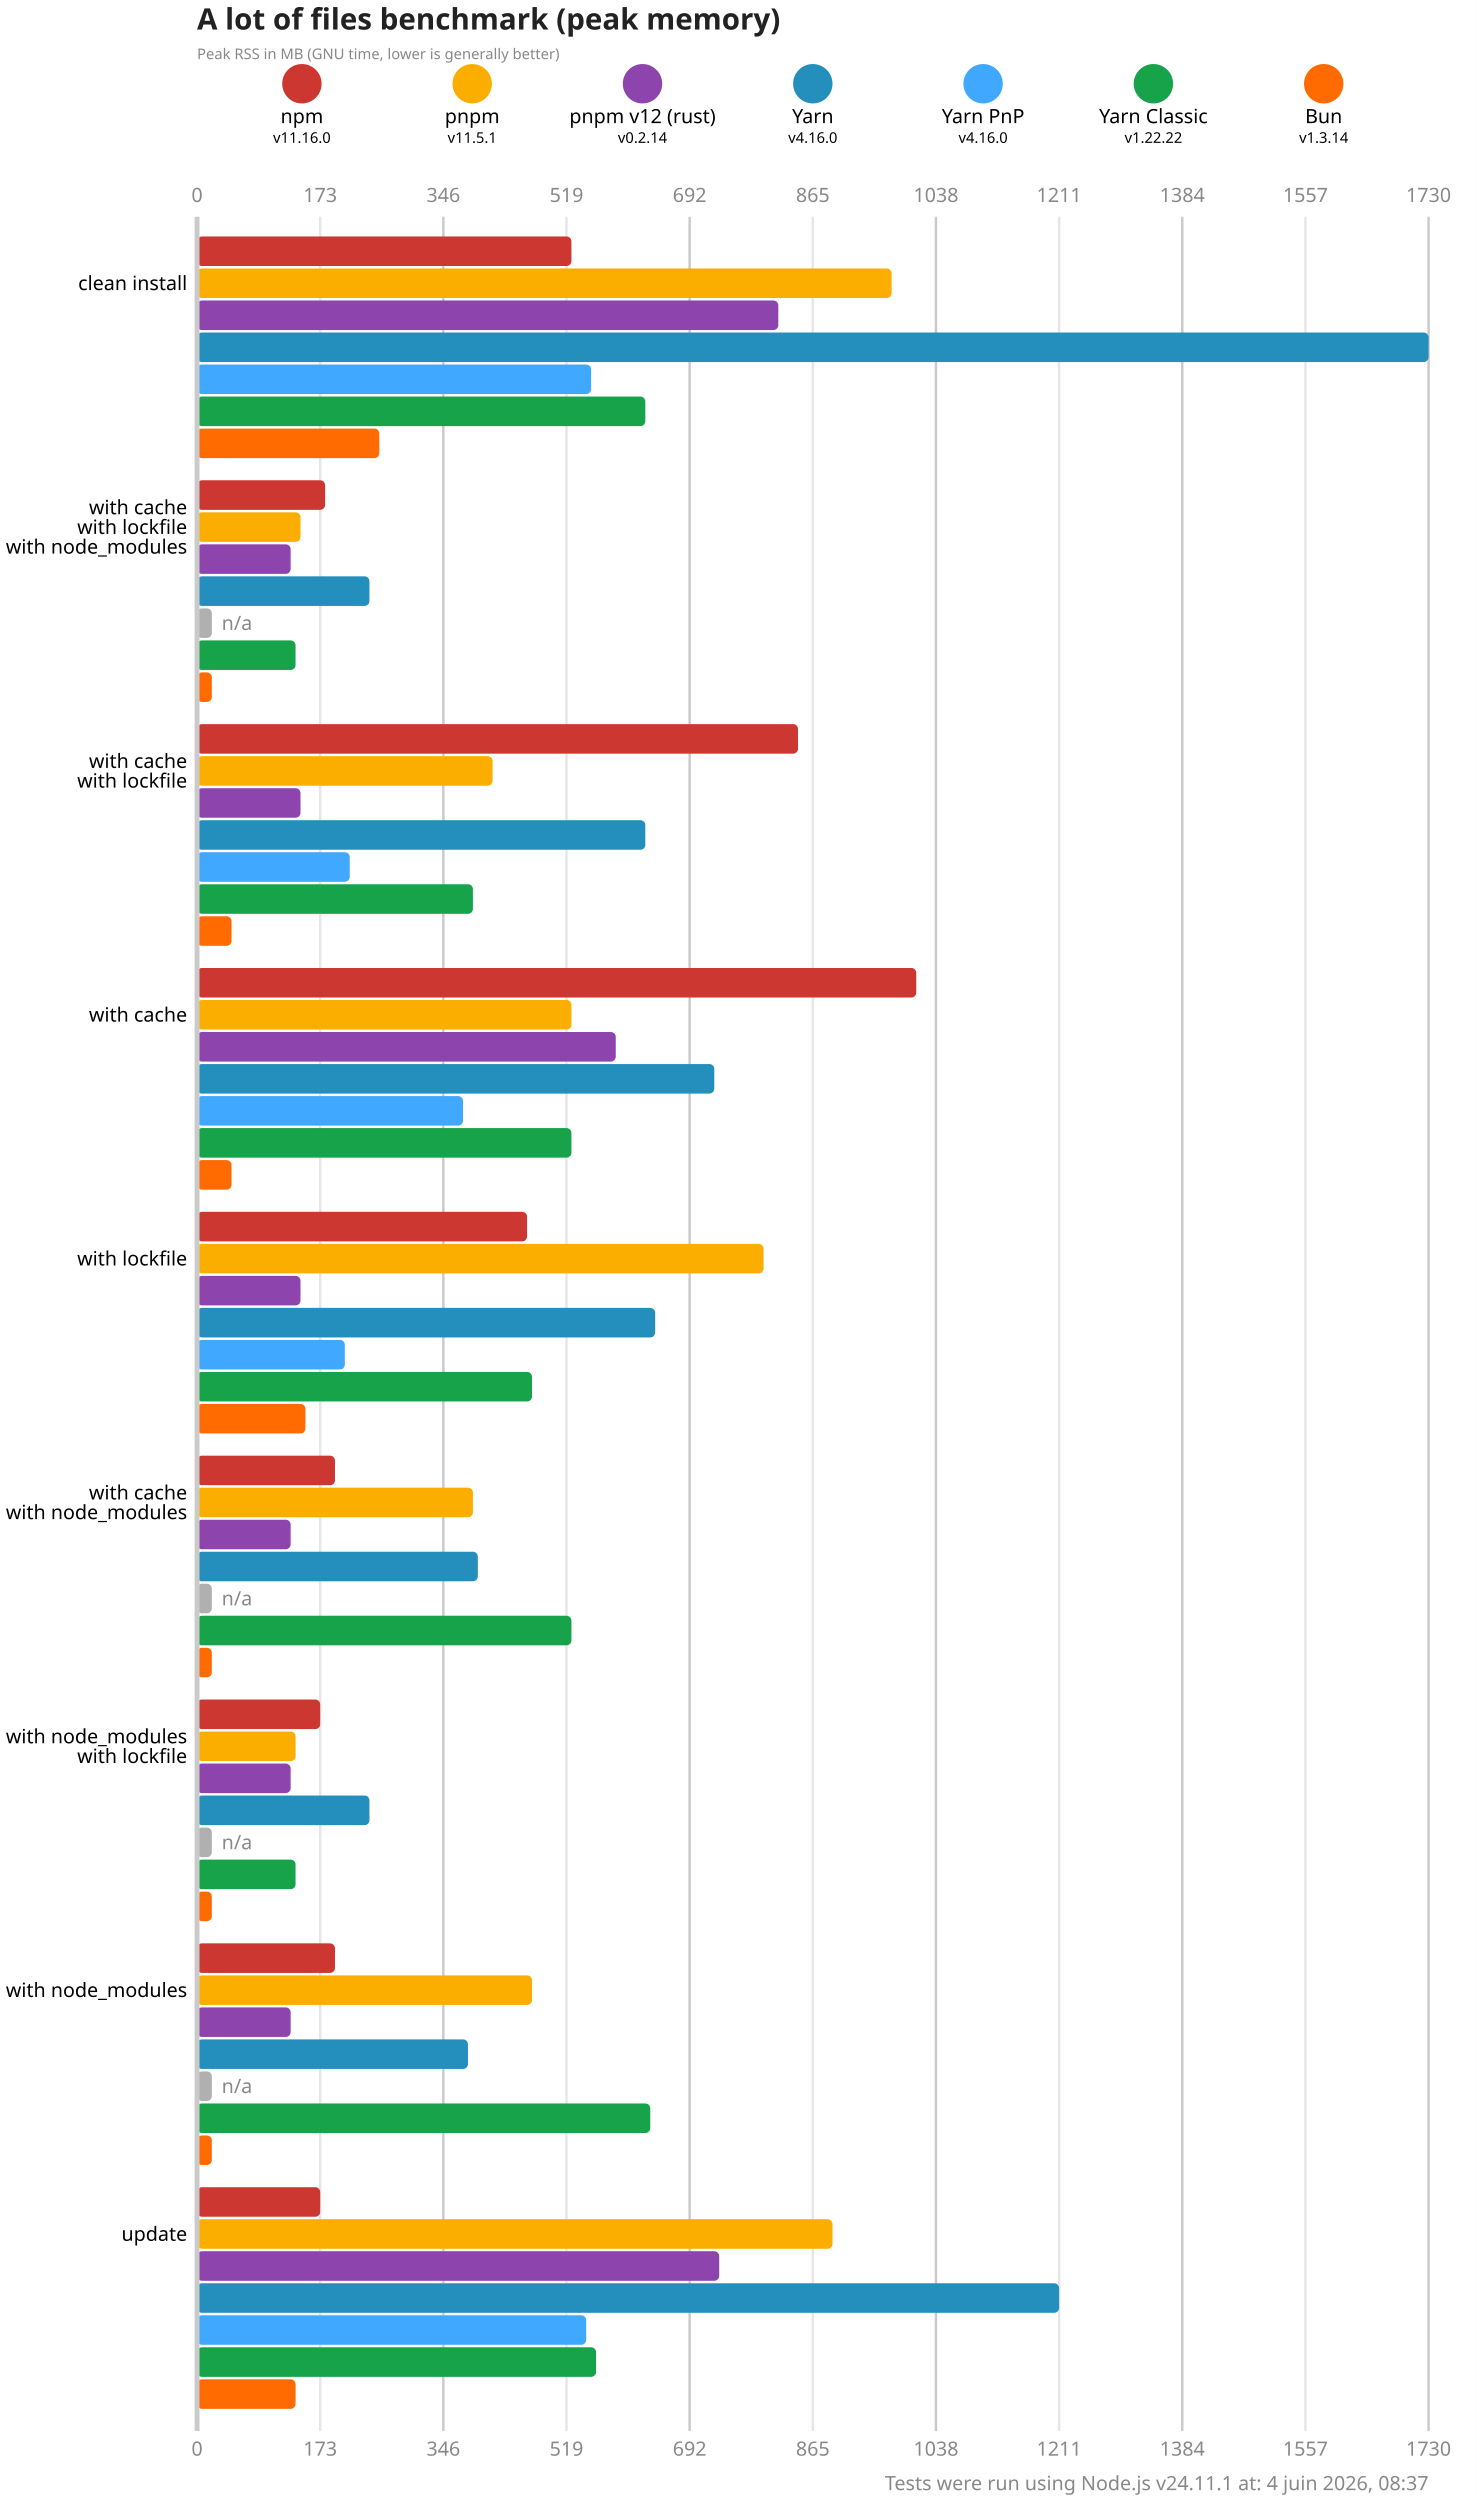
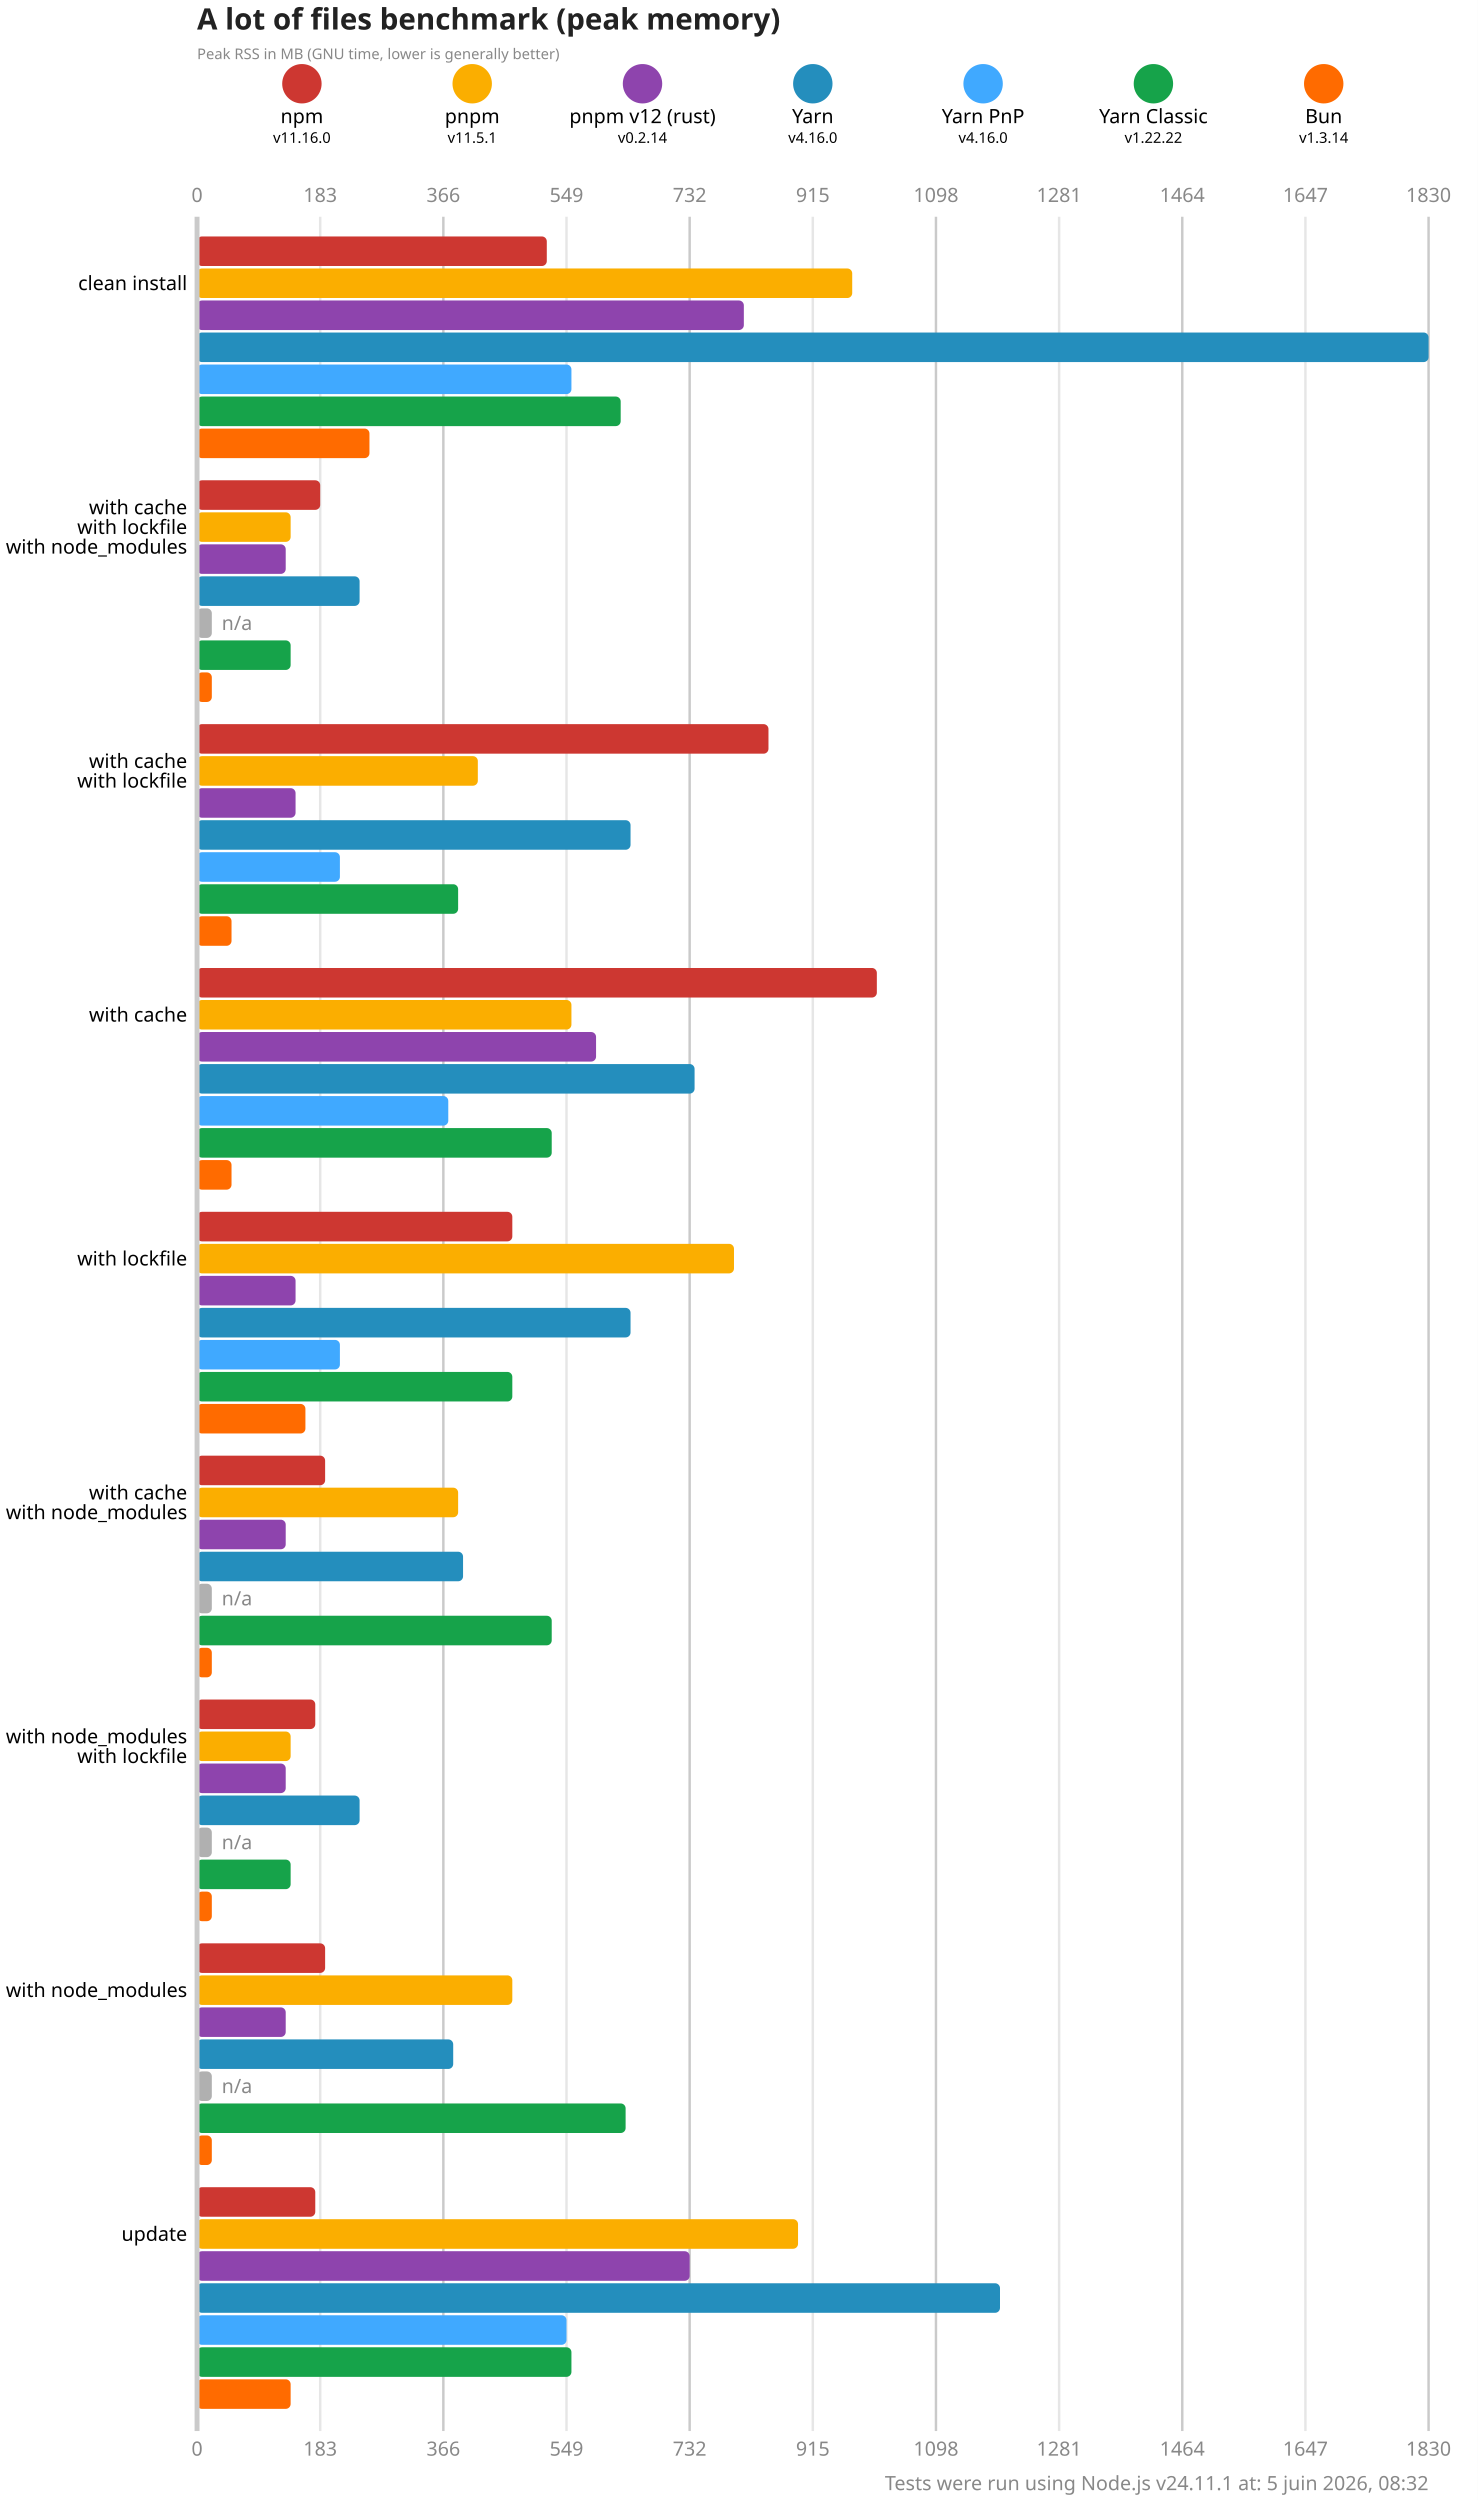
<svg xmlns="http://www.w3.org/2000/svg" version="1.1" viewBox="0 0 300 507.5">
  <style>
    .font { font-family: sans-serif; }
    .s3 { font-size: 3px; }
    .s4 { font-size: 4px; }
    .s5 { font-size: 5px; }
    .s6 { font-size: 6px; }
    .title { fill: #222; font-weight: 600; }
    .line { stroke: #cacaca; }
    .lineMinor { stroke: #e6e6e6; }
    .width { stroke-width: 0.5; }
    .text { fill: #888; }
  </style>
  <rect x="0" y="0" width="300" height="507.5" fill="#fff" />
  <text x="40" y="6" class="font s6 title">A lot of files benchmark (peak memory)</text>
  <text x="40" y="12" class="font s3 text">Peak RSS in MB (GNU time, lower is generally better)</text>
  <circle cx="61.286" cy="17" r="4" fill="#cd3731" />
  <text x="61.286" y="25" class="font s4" text-anchor="middle">npm</text>
  <text x="61.286" y="29" class="font s3" text-anchor="middle">v11.16.0</text>
  <circle cx="95.857" cy="17" r="4" fill="#fbae00" />
  <text x="95.857" y="25" class="font s4" text-anchor="middle">pnpm</text>
  <text x="95.857" y="29" class="font s3" text-anchor="middle">v11.5.1</text>
  <circle cx="130.429" cy="17" r="4" fill="#8e44ad" />
  <text x="130.429" y="25" class="font s4" text-anchor="middle">pnpm v12 (rust)</text>
  <text x="130.429" y="29" class="font s3" text-anchor="middle">v0.2.14</text>
  <circle cx="165" cy="17" r="4" fill="#248ebd" />
  <text x="165" y="25" class="font s4" text-anchor="middle">Yarn</text>
  <text x="165" y="29" class="font s3" text-anchor="middle">v4.16.0</text>
  <circle cx="199.571" cy="17" r="4" fill="#40a9ff" />
  <text x="199.571" y="25" class="font s4" text-anchor="middle">Yarn PnP</text>
  <text x="199.571" y="29" class="font s3" text-anchor="middle">v4.16.0</text>
  <circle cx="234.143" cy="17" r="4" fill="#16a34a" />
  <text x="234.143" y="25" class="font s4" text-anchor="middle">Yarn Classic</text>
  <text x="234.143" y="29" class="font s3" text-anchor="middle">v1.22.22</text>
  <circle cx="268.714" cy="17" r="4" fill="#ff6b00" />
  <text x="268.714" y="25" class="font s4" text-anchor="middle">Bun</text>
  <text x="268.714" y="29" class="font s3" text-anchor="middle">v1.3.14</text>
  <text x="40" y="41" class="font s4 text" text-anchor="middle">0</text>
  <text x="40" y="498.5" class="font s4 text" text-anchor="middle">0</text>
  <line x1="65" y1="44" x2="65" y2="493.5" class="lineMinor width" />
-   <text x="65" y="41" class="font s4 text" text-anchor="middle">173</text>
-   <text x="65" y="498.5" class="font s4 text" text-anchor="middle">173</text>
+   <text x="65" y="41" class="font s4 text" text-anchor="middle">183</text>
+   <text x="65" y="498.5" class="font s4 text" text-anchor="middle">183</text>
  <line x1="90" y1="44" x2="90" y2="493.5" class="line width" />
-   <text x="90" y="41" class="font s4 text" text-anchor="middle">346</text>
-   <text x="90" y="498.5" class="font s4 text" text-anchor="middle">346</text>
+   <text x="90" y="41" class="font s4 text" text-anchor="middle">366</text>
+   <text x="90" y="498.5" class="font s4 text" text-anchor="middle">366</text>
  <line x1="115" y1="44" x2="115" y2="493.5" class="lineMinor width" />
-   <text x="115" y="41" class="font s4 text" text-anchor="middle">519</text>
-   <text x="115" y="498.5" class="font s4 text" text-anchor="middle">519</text>
+   <text x="115" y="41" class="font s4 text" text-anchor="middle">549</text>
+   <text x="115" y="498.5" class="font s4 text" text-anchor="middle">549</text>
  <line x1="140" y1="44" x2="140" y2="493.5" class="line width" />
-   <text x="140" y="41" class="font s4 text" text-anchor="middle">692</text>
-   <text x="140" y="498.5" class="font s4 text" text-anchor="middle">692</text>
+   <text x="140" y="41" class="font s4 text" text-anchor="middle">732</text>
+   <text x="140" y="498.5" class="font s4 text" text-anchor="middle">732</text>
  <line x1="165" y1="44" x2="165" y2="493.5" class="lineMinor width" />
-   <text x="165" y="41" class="font s4 text" text-anchor="middle">865</text>
-   <text x="165" y="498.5" class="font s4 text" text-anchor="middle">865</text>
+   <text x="165" y="41" class="font s4 text" text-anchor="middle">915</text>
+   <text x="165" y="498.5" class="font s4 text" text-anchor="middle">915</text>
  <line x1="190" y1="44" x2="190" y2="493.5" class="line width" />
-   <text x="190" y="41" class="font s4 text" text-anchor="middle">1038</text>
-   <text x="190" y="498.5" class="font s4 text" text-anchor="middle">1038</text>
+   <text x="190" y="41" class="font s4 text" text-anchor="middle">1098</text>
+   <text x="190" y="498.5" class="font s4 text" text-anchor="middle">1098</text>
  <line x1="215" y1="44" x2="215" y2="493.5" class="lineMinor width" />
-   <text x="215" y="41" class="font s4 text" text-anchor="middle">1211</text>
-   <text x="215" y="498.5" class="font s4 text" text-anchor="middle">1211</text>
+   <text x="215" y="41" class="font s4 text" text-anchor="middle">1281</text>
+   <text x="215" y="498.5" class="font s4 text" text-anchor="middle">1281</text>
  <line x1="240" y1="44" x2="240" y2="493.5" class="line width" />
-   <text x="240" y="41" class="font s4 text" text-anchor="middle">1384</text>
-   <text x="240" y="498.5" class="font s4 text" text-anchor="middle">1384</text>
+   <text x="240" y="41" class="font s4 text" text-anchor="middle">1464</text>
+   <text x="240" y="498.5" class="font s4 text" text-anchor="middle">1464</text>
  <line x1="265" y1="44" x2="265" y2="493.5" class="lineMinor width" />
-   <text x="265" y="41" class="font s4 text" text-anchor="middle">1557</text>
-   <text x="265" y="498.5" class="font s4 text" text-anchor="middle">1557</text>
+   <text x="265" y="41" class="font s4 text" text-anchor="middle">1647</text>
+   <text x="265" y="498.5" class="font s4 text" text-anchor="middle">1647</text>
  <line x1="290" y1="44" x2="290" y2="493.5" class="line width" />
-   <text x="290" y="41" class="font s4 text" text-anchor="middle">1730</text>
-   <text x="290" y="498.5" class="font s4 text" text-anchor="middle">1730</text>
-   <rect x="40" y="48" width="76" height="6" fill="#cd3731" rx="1" ry="1" />
-   <rect x="40" y="54.5" width="141" height="6" fill="#fbae00" rx="1" ry="1" />
-   <rect x="40" y="61" width="118" height="6" fill="#8e44ad" rx="1" ry="1" />
+   <text x="290" y="41" class="font s4 text" text-anchor="middle">1830</text>
+   <text x="290" y="498.5" class="font s4 text" text-anchor="middle">1830</text>
+   <rect x="40" y="48" width="71" height="6" fill="#cd3731" rx="1" ry="1" />
+   <rect x="40" y="54.5" width="133" height="6" fill="#fbae00" rx="1" ry="1" />
+   <rect x="40" y="61" width="111" height="6" fill="#8e44ad" rx="1" ry="1" />
  <rect x="40" y="67.5" width="250" height="6" fill="#248ebd" rx="1" ry="1" />
-   <rect x="40" y="74" width="80" height="6" fill="#40a9ff" rx="1" ry="1" />
-   <rect x="40" y="80.5" width="91" height="6" fill="#16a34a" rx="1" ry="1" />
-   <rect x="40" y="87" width="37" height="6" fill="#ff6b00" rx="1" ry="1" />
-   <rect x="40" y="97.5" width="26" height="6" fill="#cd3731" rx="1" ry="1" />
-   <rect x="40" y="104" width="21" height="6" fill="#fbae00" rx="1" ry="1" />
-   <rect x="40" y="110.5" width="19" height="6" fill="#8e44ad" rx="1" ry="1" />
-   <rect x="40" y="117" width="35" height="6" fill="#248ebd" rx="1" ry="1" />
+   <rect x="40" y="74" width="76" height="6" fill="#40a9ff" rx="1" ry="1" />
+   <rect x="40" y="80.5" width="86" height="6" fill="#16a34a" rx="1" ry="1" />
+   <rect x="40" y="87" width="35" height="6" fill="#ff6b00" rx="1" ry="1" />
+   <rect x="40" y="97.5" width="25" height="6" fill="#cd3731" rx="1" ry="1" />
+   <rect x="40" y="104" width="19" height="6" fill="#fbae00" rx="1" ry="1" />
+   <rect x="40" y="110.5" width="18" height="6" fill="#8e44ad" rx="1" ry="1" />
+   <rect x="40" y="117" width="33" height="6" fill="#248ebd" rx="1" ry="1" />
  <rect x="40" y="123.5" width="3" height="6" fill="#b0b0b0" rx="1" ry="1" />
  <text x="45" y="126.5" class="font s4 text" dominant-baseline="middle">n/a</text>
-   <rect x="40" y="130" width="20" height="6" fill="#16a34a" rx="1" ry="1" />
+   <rect x="40" y="130" width="19" height="6" fill="#16a34a" rx="1" ry="1" />
  <rect x="40" y="136.5" width="3" height="6" fill="#ff6b00" rx="1" ry="1" />
-   <rect x="40" y="147" width="122" height="6" fill="#cd3731" rx="1" ry="1" />
-   <rect x="40" y="153.5" width="60" height="6" fill="#fbae00" rx="1" ry="1" />
-   <rect x="40" y="160" width="21" height="6" fill="#8e44ad" rx="1" ry="1" />
-   <rect x="40" y="166.5" width="91" height="6" fill="#248ebd" rx="1" ry="1" />
-   <rect x="40" y="173" width="31" height="6" fill="#40a9ff" rx="1" ry="1" />
-   <rect x="40" y="179.5" width="56" height="6" fill="#16a34a" rx="1" ry="1" />
+   <rect x="40" y="147" width="116" height="6" fill="#cd3731" rx="1" ry="1" />
+   <rect x="40" y="153.5" width="57" height="6" fill="#fbae00" rx="1" ry="1" />
+   <rect x="40" y="160" width="20" height="6" fill="#8e44ad" rx="1" ry="1" />
+   <rect x="40" y="166.5" width="88" height="6" fill="#248ebd" rx="1" ry="1" />
+   <rect x="40" y="173" width="29" height="6" fill="#40a9ff" rx="1" ry="1" />
+   <rect x="40" y="179.5" width="53" height="6" fill="#16a34a" rx="1" ry="1" />
  <rect x="40" y="186" width="7" height="6" fill="#ff6b00" rx="1" ry="1" />
-   <rect x="40" y="196.5" width="146" height="6" fill="#cd3731" rx="1" ry="1" />
+   <rect x="40" y="196.5" width="138" height="6" fill="#cd3731" rx="1" ry="1" />
  <rect x="40" y="203" width="76" height="6" fill="#fbae00" rx="1" ry="1" />
-   <rect x="40" y="209.5" width="85" height="6" fill="#8e44ad" rx="1" ry="1" />
-   <rect x="40" y="216" width="105" height="6" fill="#248ebd" rx="1" ry="1" />
-   <rect x="40" y="222.5" width="54" height="6" fill="#40a9ff" rx="1" ry="1" />
-   <rect x="40" y="229" width="76" height="6" fill="#16a34a" rx="1" ry="1" />
+   <rect x="40" y="209.5" width="81" height="6" fill="#8e44ad" rx="1" ry="1" />
+   <rect x="40" y="216" width="101" height="6" fill="#248ebd" rx="1" ry="1" />
+   <rect x="40" y="222.5" width="51" height="6" fill="#40a9ff" rx="1" ry="1" />
+   <rect x="40" y="229" width="72" height="6" fill="#16a34a" rx="1" ry="1" />
  <rect x="40" y="235.5" width="7" height="6" fill="#ff6b00" rx="1" ry="1" />
-   <rect x="40" y="246" width="67" height="6" fill="#cd3731" rx="1" ry="1" />
-   <rect x="40" y="252.5" width="115" height="6" fill="#fbae00" rx="1" ry="1" />
-   <rect x="40" y="259" width="21" height="6" fill="#8e44ad" rx="1" ry="1" />
-   <rect x="40" y="265.5" width="93" height="6" fill="#248ebd" rx="1" ry="1" />
-   <rect x="40" y="272" width="30" height="6" fill="#40a9ff" rx="1" ry="1" />
-   <rect x="40" y="278.5" width="68" height="6" fill="#16a34a" rx="1" ry="1" />
+   <rect x="40" y="246" width="64" height="6" fill="#cd3731" rx="1" ry="1" />
+   <rect x="40" y="252.5" width="109" height="6" fill="#fbae00" rx="1" ry="1" />
+   <rect x="40" y="259" width="20" height="6" fill="#8e44ad" rx="1" ry="1" />
+   <rect x="40" y="265.5" width="88" height="6" fill="#248ebd" rx="1" ry="1" />
+   <rect x="40" y="272" width="29" height="6" fill="#40a9ff" rx="1" ry="1" />
+   <rect x="40" y="278.5" width="64" height="6" fill="#16a34a" rx="1" ry="1" />
  <rect x="40" y="285" width="22" height="6" fill="#ff6b00" rx="1" ry="1" />
-   <rect x="40" y="295.5" width="28" height="6" fill="#cd3731" rx="1" ry="1" />
-   <rect x="40" y="302" width="56" height="6" fill="#fbae00" rx="1" ry="1" />
-   <rect x="40" y="308.5" width="19" height="6" fill="#8e44ad" rx="1" ry="1" />
-   <rect x="40" y="315" width="57" height="6" fill="#248ebd" rx="1" ry="1" />
+   <rect x="40" y="295.5" width="26" height="6" fill="#cd3731" rx="1" ry="1" />
+   <rect x="40" y="302" width="53" height="6" fill="#fbae00" rx="1" ry="1" />
+   <rect x="40" y="308.5" width="18" height="6" fill="#8e44ad" rx="1" ry="1" />
+   <rect x="40" y="315" width="54" height="6" fill="#248ebd" rx="1" ry="1" />
  <rect x="40" y="321.5" width="3" height="6" fill="#b0b0b0" rx="1" ry="1" />
  <text x="45" y="324.5" class="font s4 text" dominant-baseline="middle">n/a</text>
-   <rect x="40" y="328" width="76" height="6" fill="#16a34a" rx="1" ry="1" />
+   <rect x="40" y="328" width="72" height="6" fill="#16a34a" rx="1" ry="1" />
  <rect x="40" y="334.5" width="3" height="6" fill="#ff6b00" rx="1" ry="1" />
-   <rect x="40" y="345" width="25" height="6" fill="#cd3731" rx="1" ry="1" />
-   <rect x="40" y="351.5" width="20" height="6" fill="#fbae00" rx="1" ry="1" />
-   <rect x="40" y="358" width="19" height="6" fill="#8e44ad" rx="1" ry="1" />
-   <rect x="40" y="364.5" width="35" height="6" fill="#248ebd" rx="1" ry="1" />
+   <rect x="40" y="345" width="24" height="6" fill="#cd3731" rx="1" ry="1" />
+   <rect x="40" y="351.5" width="19" height="6" fill="#fbae00" rx="1" ry="1" />
+   <rect x="40" y="358" width="18" height="6" fill="#8e44ad" rx="1" ry="1" />
+   <rect x="40" y="364.5" width="33" height="6" fill="#248ebd" rx="1" ry="1" />
  <rect x="40" y="371" width="3" height="6" fill="#b0b0b0" rx="1" ry="1" />
  <text x="45" y="374" class="font s4 text" dominant-baseline="middle">n/a</text>
-   <rect x="40" y="377.5" width="20" height="6" fill="#16a34a" rx="1" ry="1" />
+   <rect x="40" y="377.5" width="19" height="6" fill="#16a34a" rx="1" ry="1" />
  <rect x="40" y="384" width="3" height="6" fill="#ff6b00" rx="1" ry="1" />
-   <rect x="40" y="394.5" width="28" height="6" fill="#cd3731" rx="1" ry="1" />
-   <rect x="40" y="401" width="68" height="6" fill="#fbae00" rx="1" ry="1" />
-   <rect x="40" y="407.5" width="19" height="6" fill="#8e44ad" rx="1" ry="1" />
-   <rect x="40" y="414" width="55" height="6" fill="#248ebd" rx="1" ry="1" />
+   <rect x="40" y="394.5" width="26" height="6" fill="#cd3731" rx="1" ry="1" />
+   <rect x="40" y="401" width="64" height="6" fill="#fbae00" rx="1" ry="1" />
+   <rect x="40" y="407.5" width="18" height="6" fill="#8e44ad" rx="1" ry="1" />
+   <rect x="40" y="414" width="52" height="6" fill="#248ebd" rx="1" ry="1" />
  <rect x="40" y="420.5" width="3" height="6" fill="#b0b0b0" rx="1" ry="1" />
  <text x="45" y="423.5" class="font s4 text" dominant-baseline="middle">n/a</text>
-   <rect x="40" y="427" width="92" height="6" fill="#16a34a" rx="1" ry="1" />
+   <rect x="40" y="427" width="87" height="6" fill="#16a34a" rx="1" ry="1" />
  <rect x="40" y="433.5" width="3" height="6" fill="#ff6b00" rx="1" ry="1" />
-   <rect x="40" y="444" width="25" height="6" fill="#cd3731" rx="1" ry="1" />
-   <rect x="40" y="450.5" width="129" height="6" fill="#fbae00" rx="1" ry="1" />
-   <rect x="40" y="457" width="106" height="6" fill="#8e44ad" rx="1" ry="1" />
-   <rect x="40" y="463.5" width="175" height="6" fill="#248ebd" rx="1" ry="1" />
-   <rect x="40" y="470" width="79" height="6" fill="#40a9ff" rx="1" ry="1" />
-   <rect x="40" y="476.5" width="81" height="6" fill="#16a34a" rx="1" ry="1" />
-   <rect x="40" y="483" width="20" height="6" fill="#ff6b00" rx="1" ry="1" />
+   <rect x="40" y="444" width="24" height="6" fill="#cd3731" rx="1" ry="1" />
+   <rect x="40" y="450.5" width="122" height="6" fill="#fbae00" rx="1" ry="1" />
+   <rect x="40" y="457" width="100" height="6" fill="#8e44ad" rx="1" ry="1" />
+   <rect x="40" y="463.5" width="163" height="6" fill="#248ebd" rx="1" ry="1" />
+   <rect x="40" y="470" width="75" height="6" fill="#40a9ff" rx="1" ry="1" />
+   <rect x="40" y="476.5" width="76" height="6" fill="#16a34a" rx="1" ry="1" />
+   <rect x="40" y="483" width="19" height="6" fill="#ff6b00" rx="1" ry="1" />
  <line x1="40" y1="44" x2="40" y2="493.5" class="line" />
  <text x="38" y="57.5" class="font s4" dominant-baseline="middle" text-anchor="end">clean install</text>
  <text x="38" y="103" class="font s4" dominant-baseline="middle" text-anchor="end">with cache</text>
  <text x="38" y="107" class="font s4" dominant-baseline="middle" text-anchor="end">with lockfile</text>
  <text x="38" y="111" class="font s4" dominant-baseline="middle" text-anchor="end">with node_modules</text>
  <text x="38" y="154.5" class="font s4" dominant-baseline="middle" text-anchor="end">with cache</text>
  <text x="38" y="158.5" class="font s4" dominant-baseline="middle" text-anchor="end">with lockfile</text>
  <text x="38" y="206" class="font s4" dominant-baseline="middle" text-anchor="end">with cache</text>
  <text x="38" y="255.5" class="font s4" dominant-baseline="middle" text-anchor="end">with lockfile</text>
  <text x="38" y="303" class="font s4" dominant-baseline="middle" text-anchor="end">with cache</text>
  <text x="38" y="307" class="font s4" dominant-baseline="middle" text-anchor="end">with node_modules</text>
  <text x="38" y="352.5" class="font s4" dominant-baseline="middle" text-anchor="end">with node_modules</text>
  <text x="38" y="356.5" class="font s4" dominant-baseline="middle" text-anchor="end">with lockfile</text>
  <text x="38" y="404" class="font s4" dominant-baseline="middle" text-anchor="end">with node_modules</text>
  <text x="38" y="453.5" class="font s4" dominant-baseline="middle" text-anchor="end">update</text>
-   <text x="290" y="505.5" class="font s4 text" text-anchor="end">Tests were run using Node.js v24.11.1 at: 4 juin 2026, 08:37</text>
+   <text x="290" y="505.5" class="font s4 text" text-anchor="end">Tests were run using Node.js v24.11.1 at: 5 juin 2026, 08:32</text>
</svg>
